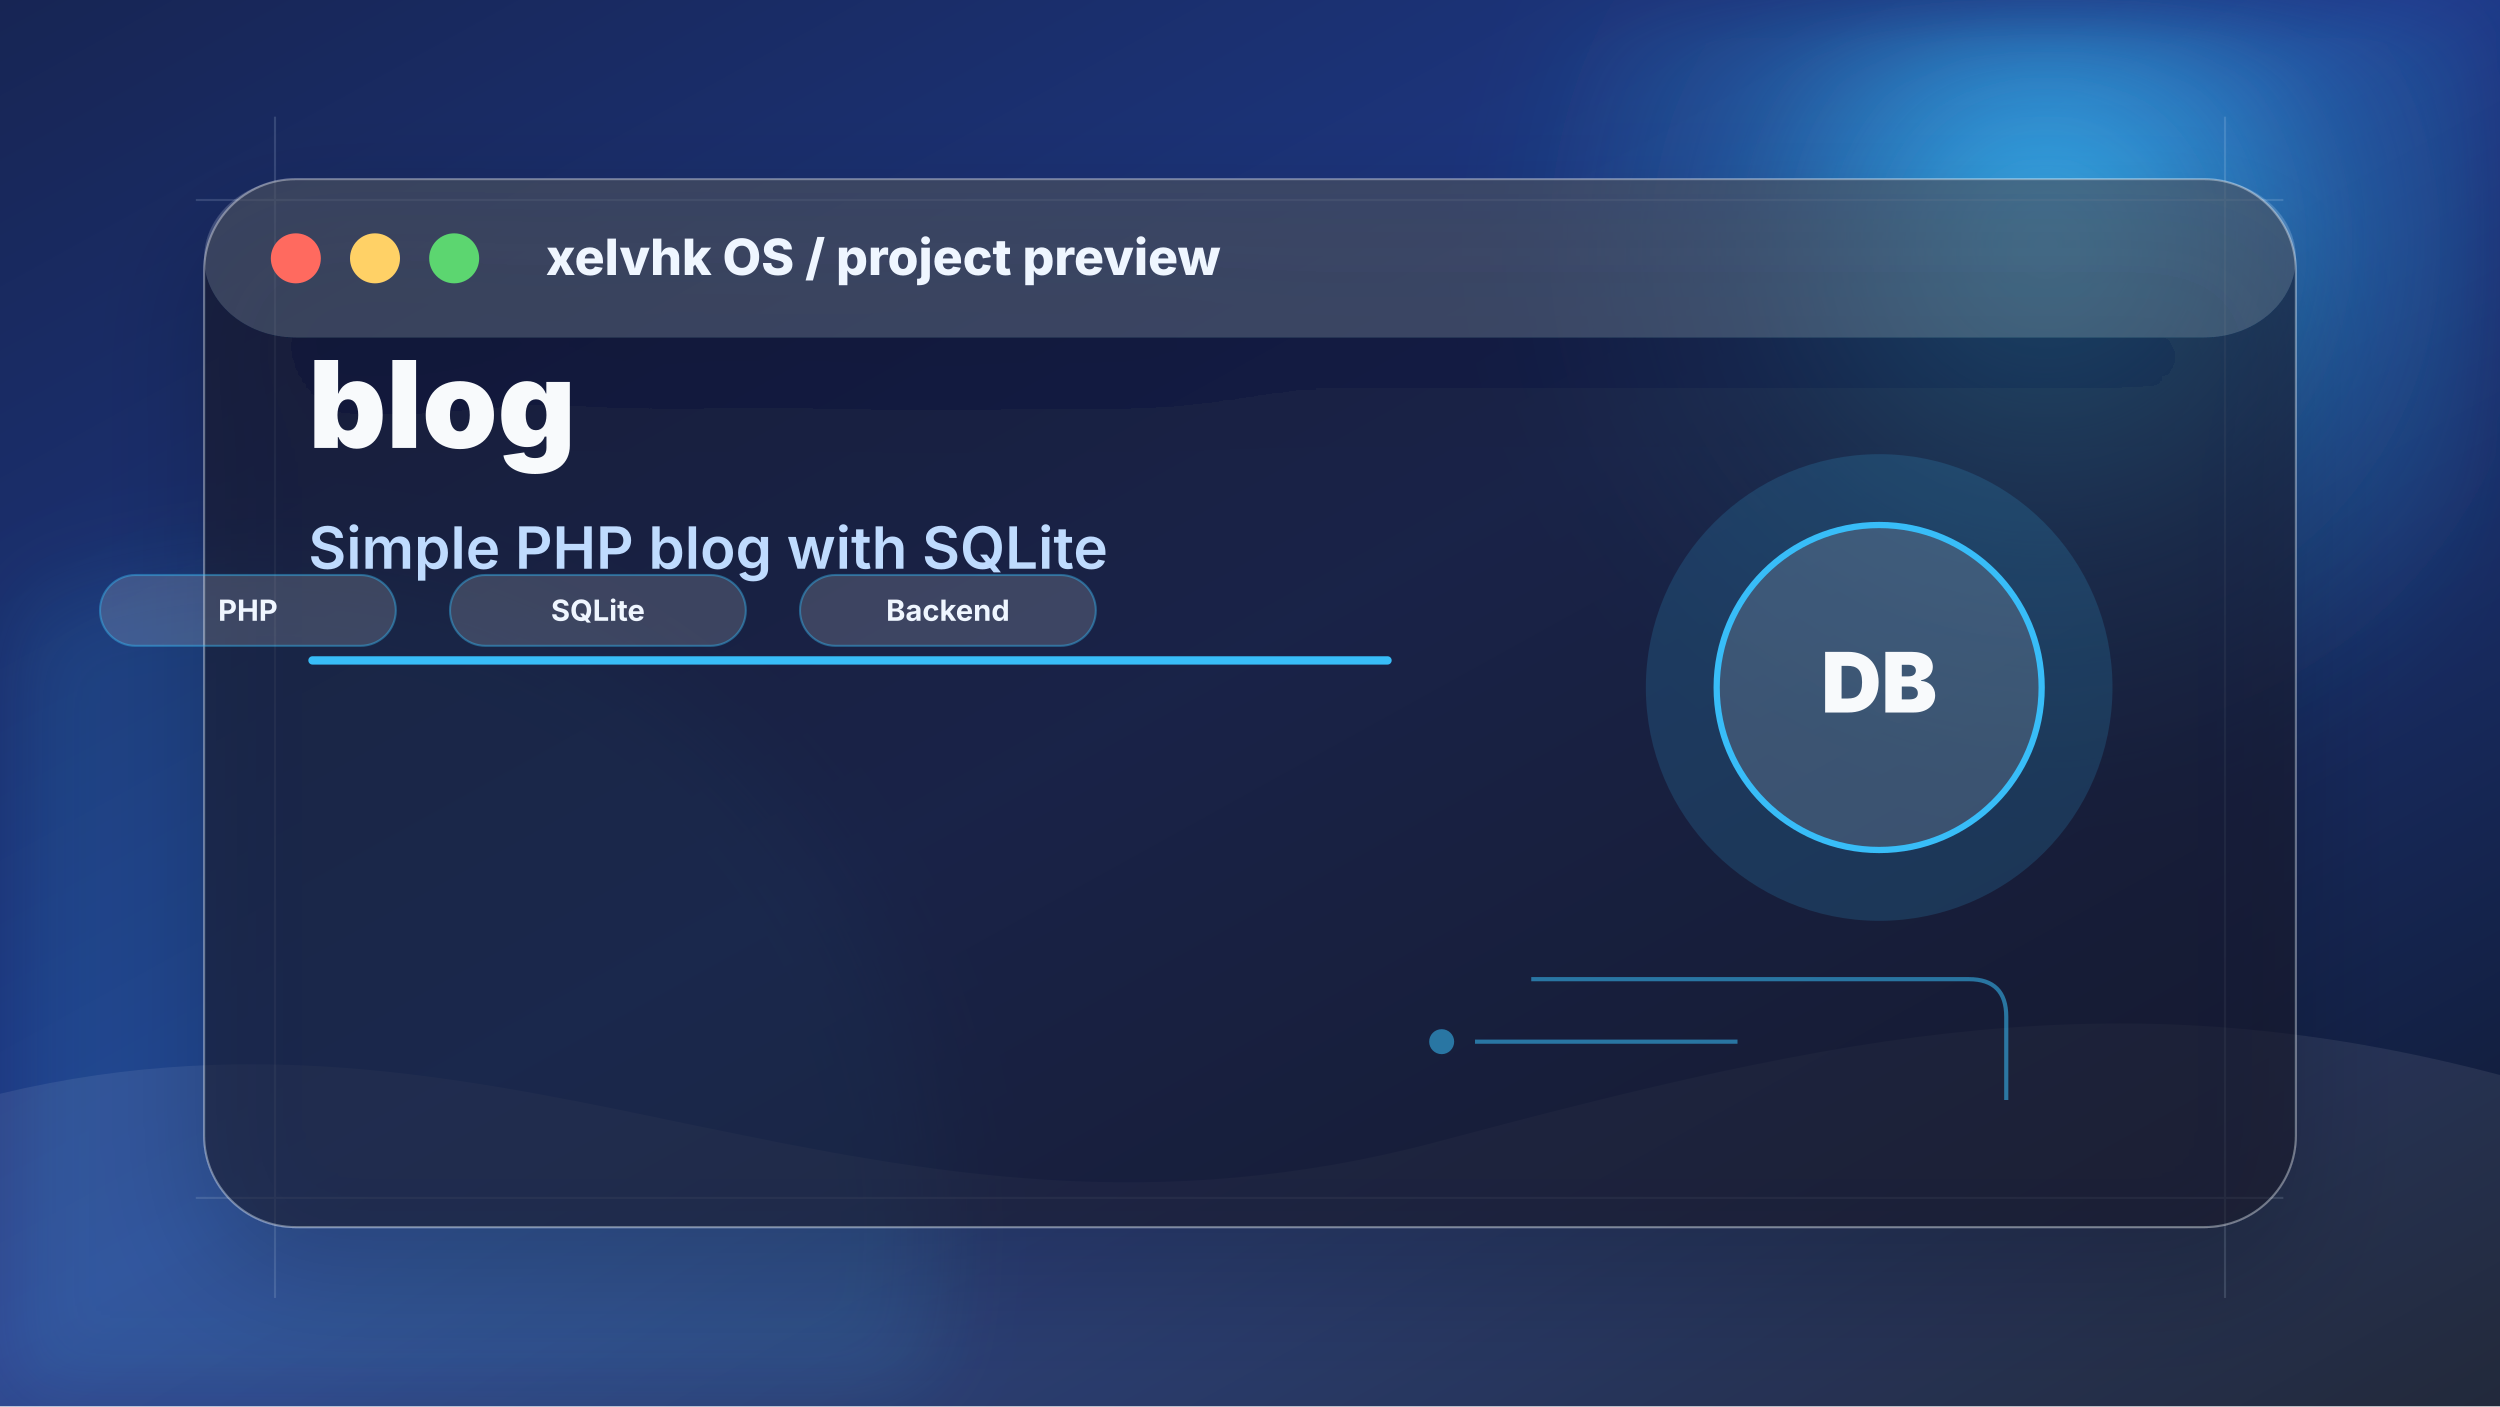
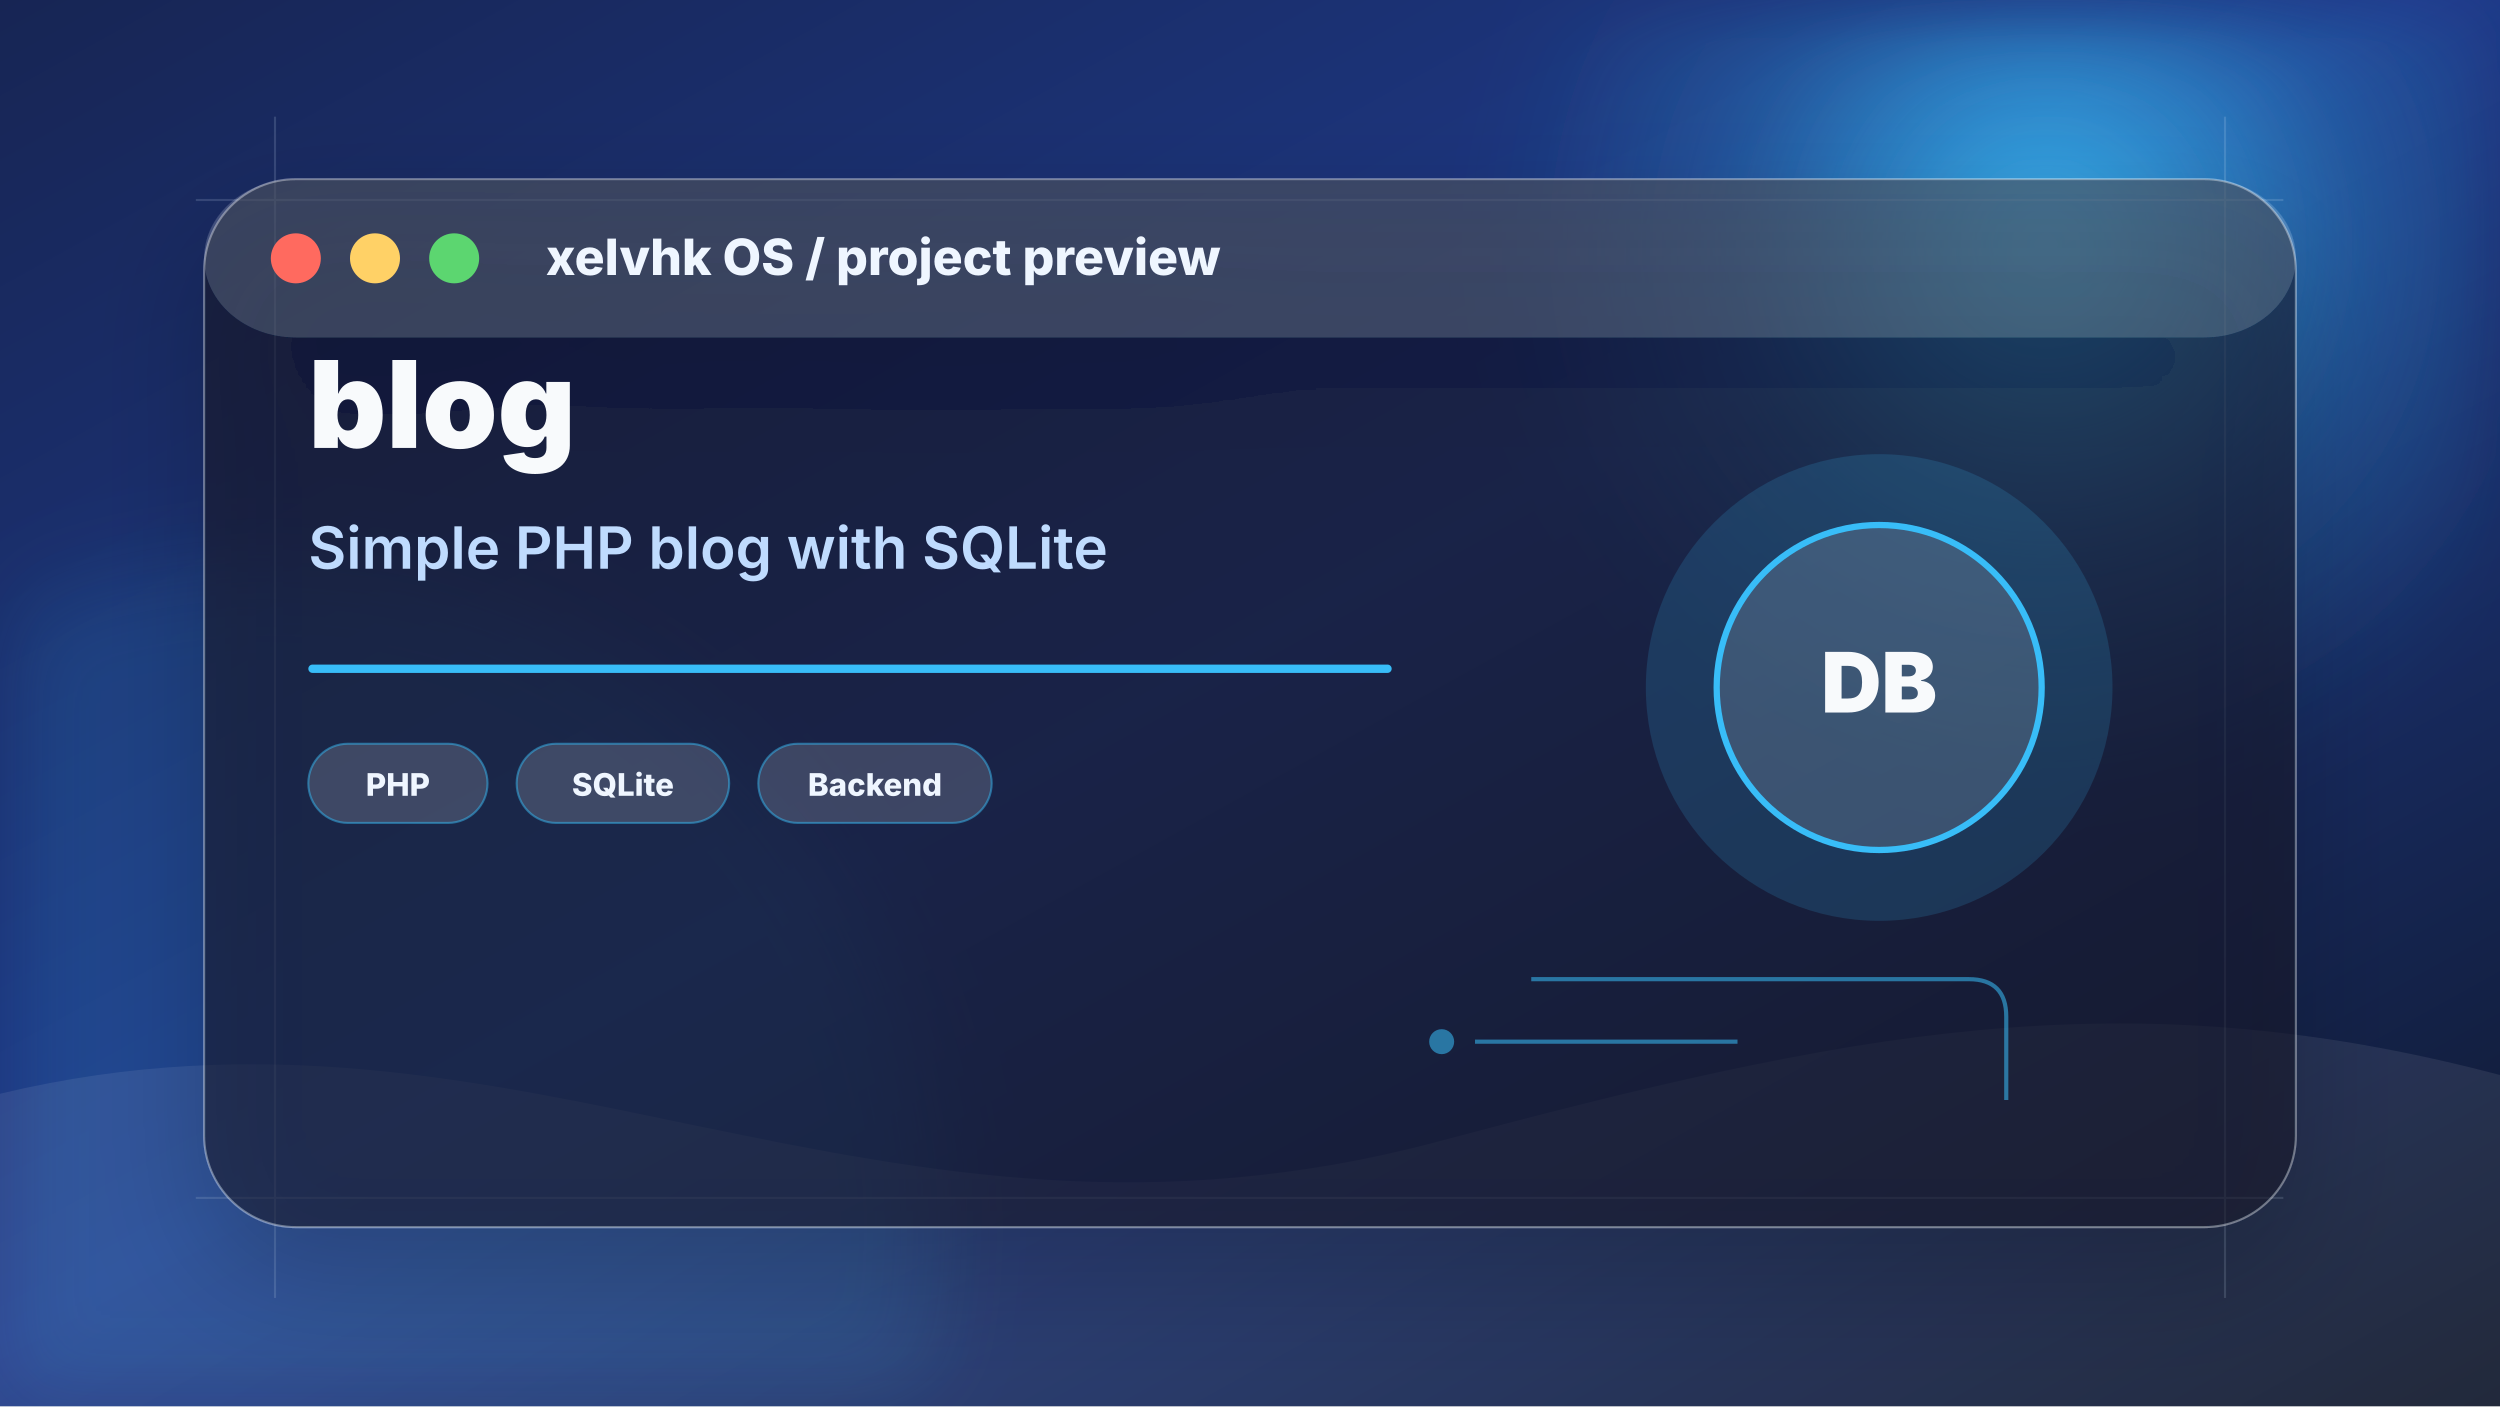
<svg xmlns="http://www.w3.org/2000/svg" width="1200" height="675" viewBox="0 0 1200 675" role="img" aria-label="blog preview">
  <defs>
    <linearGradient id="bg" x1="0" y1="0" x2="1" y2="1">
      <stop offset="0" stop-color="#172554" />
      <stop offset="0.48" stop-color="#1e3a8a" />
      <stop offset="1" stop-color="#0f172a" />
    </linearGradient>
    <radialGradient id="orb" cx="50%" cy="50%" r="50%">
      <stop offset="0" stop-color="#38bdf8" stop-opacity="0.95" />
      <stop offset="0.58" stop-color="#38bdf8" stop-opacity="0.22" />
      <stop offset="1" stop-color="#38bdf8" stop-opacity="0" />
    </radialGradient>
    <filter id="blur">
      <feGaussianBlur stdDeviation="22" />
    </filter>
    <filter id="shadow" x="-20%" y="-20%" width="140%" height="140%">
      <feDropShadow dx="0" dy="24" stdDeviation="28" flood-color="#020617" flood-opacity="0.34" />
    </filter>
  </defs>
  <rect width="1200" height="675" fill="url(#bg)" />
  <circle cx="982" cy="118" r="260" fill="url(#orb)" filter="url(#blur)" />
  <circle cx="130" cy="590" r="320" fill="#38bdf8" opacity="0.12" filter="url(#blur)" />
  <path d="M0 525 C250 465 420 620 690 548 C885 496 1018 468 1200 516 L1200 675 L0 675 Z" fill="#ffffff" opacity="0.08" />
  <g opacity="0.16" stroke="#dbeafe" stroke-width="1">
    <path d="M94 96 H1096" />
    <path d="M94 575 H1096" />
    <path d="M132 56 V623" />
    <path d="M1068 56 V623" />
  </g>
  <g filter="url(#shadow)">
    <rect x="98" y="86" width="1004" height="503" rx="44" fill="rgba(15,23,42,0.58)" stroke="rgba(255,255,255,0.36)" />
    <rect x="98" y="86" width="1004" height="76" rx="44" fill="rgba(255,255,255,0.16)" />
    <circle cx="142" cy="124" r="12" fill="#ff6b5f" />
    <circle cx="180" cy="124" r="12" fill="#ffd166" />
    <circle cx="218" cy="124" r="12" fill="#5bd66f" />
    <text x="262" y="132" font-family="Manrope, Inter, Arial, sans-serif" font-size="24" font-weight="800" fill="#eff6ff">xelvhk OS / project preview</text>
  </g>
  <g transform="translate(790 218)">
    <circle cx="112" cy="112" r="112" fill="#38bdf8" opacity="0.16" />
    <circle cx="112" cy="112" r="78" fill="rgba(255,255,255,0.14)" stroke="#38bdf8" stroke-width="3" />
    <text x="112" y="124" text-anchor="middle" font-family="Manrope, Inter, Arial, sans-serif" font-size="40" font-weight="900" fill="#f8fafc">DB</text>
  </g>
  <g transform="translate(148 215)">
    <text x="0" y="0" font-family="Manrope, Inter, Arial, sans-serif" font-size="58" font-weight="900" fill="#f8fafc">blog</text>
    <text x="0" y="58" font-family="Manrope, Inter, Arial, sans-serif" font-size="28" font-weight="600" fill="#bfdbfe">Simple PHP blog with SQLite</text>
-     <rect x="0" y="100" width="520" height="4" rx="2" fill="#38bdf8" />
-   </g>
-   <g transform="translate(48 276)">
-     <rect width="142" height="34" rx="17" fill="rgba(255,255,255,0.16)" stroke="#38bdf8" stroke-opacity="0.42" />
-     <text x="71" y="22" text-anchor="middle" font-family="Manrope, Inter, Arial, sans-serif" font-size="14" font-weight="700" fill="#eff6ff">PHP</text>
-   </g>
-   <g transform="translate(216 276)">
-     <rect width="142" height="34" rx="17" fill="rgba(255,255,255,0.16)" stroke="#38bdf8" stroke-opacity="0.42" />
-     <text x="71" y="22" text-anchor="middle" font-family="Manrope, Inter, Arial, sans-serif" font-size="14" font-weight="700" fill="#eff6ff">SQLite</text>
-   </g>
-   <g transform="translate(384 276)">
-     <rect width="142" height="34" rx="17" fill="rgba(255,255,255,0.16)" stroke="#38bdf8" stroke-opacity="0.42" />
-     <text x="71" y="22" text-anchor="middle" font-family="Manrope, Inter, Arial, sans-serif" font-size="14" font-weight="700" fill="#eff6ff">Backend</text>
+     <rect x="0" y="104" width="520" height="4" rx="2" fill="#38bdf8" />
+     <g transform="translate(0 142)">
+       <g transform="translate(0 0)">
+         <rect width="86" height="38" rx="19" fill="rgba(255,255,255,0.16)" stroke="#38bdf8" stroke-opacity="0.48" />
+         <text x="43" y="25" text-anchor="middle" font-family="Manrope, Inter, Arial, sans-serif" font-size="15" font-weight="800" fill="#eff6ff">PHP</text>
+       </g>
+       <g transform="translate(100 0)">
+         <rect width="102" height="38" rx="19" fill="rgba(255,255,255,0.16)" stroke="#38bdf8" stroke-opacity="0.48" />
+         <text x="51" y="25" text-anchor="middle" font-family="Manrope, Inter, Arial, sans-serif" font-size="15" font-weight="800" fill="#eff6ff">SQLite</text>
+       </g>
+       <g transform="translate(216 0)">
+         <rect width="112" height="38" rx="19" fill="rgba(255,255,255,0.16)" stroke="#38bdf8" stroke-opacity="0.48" />
+         <text x="56" y="25" text-anchor="middle" font-family="Manrope, Inter, Arial, sans-serif" font-size="15" font-weight="800" fill="#eff6ff">Backend</text>
+       </g>
+     </g>
  </g>
  <g opacity="0.55" fill="none" stroke="#38bdf8" stroke-width="2">
    <path d="M735 470 h210 q18 0 18 18 v40" />
    <path d="M708 500 h126" />
    <circle cx="692" cy="500" r="5" fill="#38bdf8" />
  </g>
</svg>
